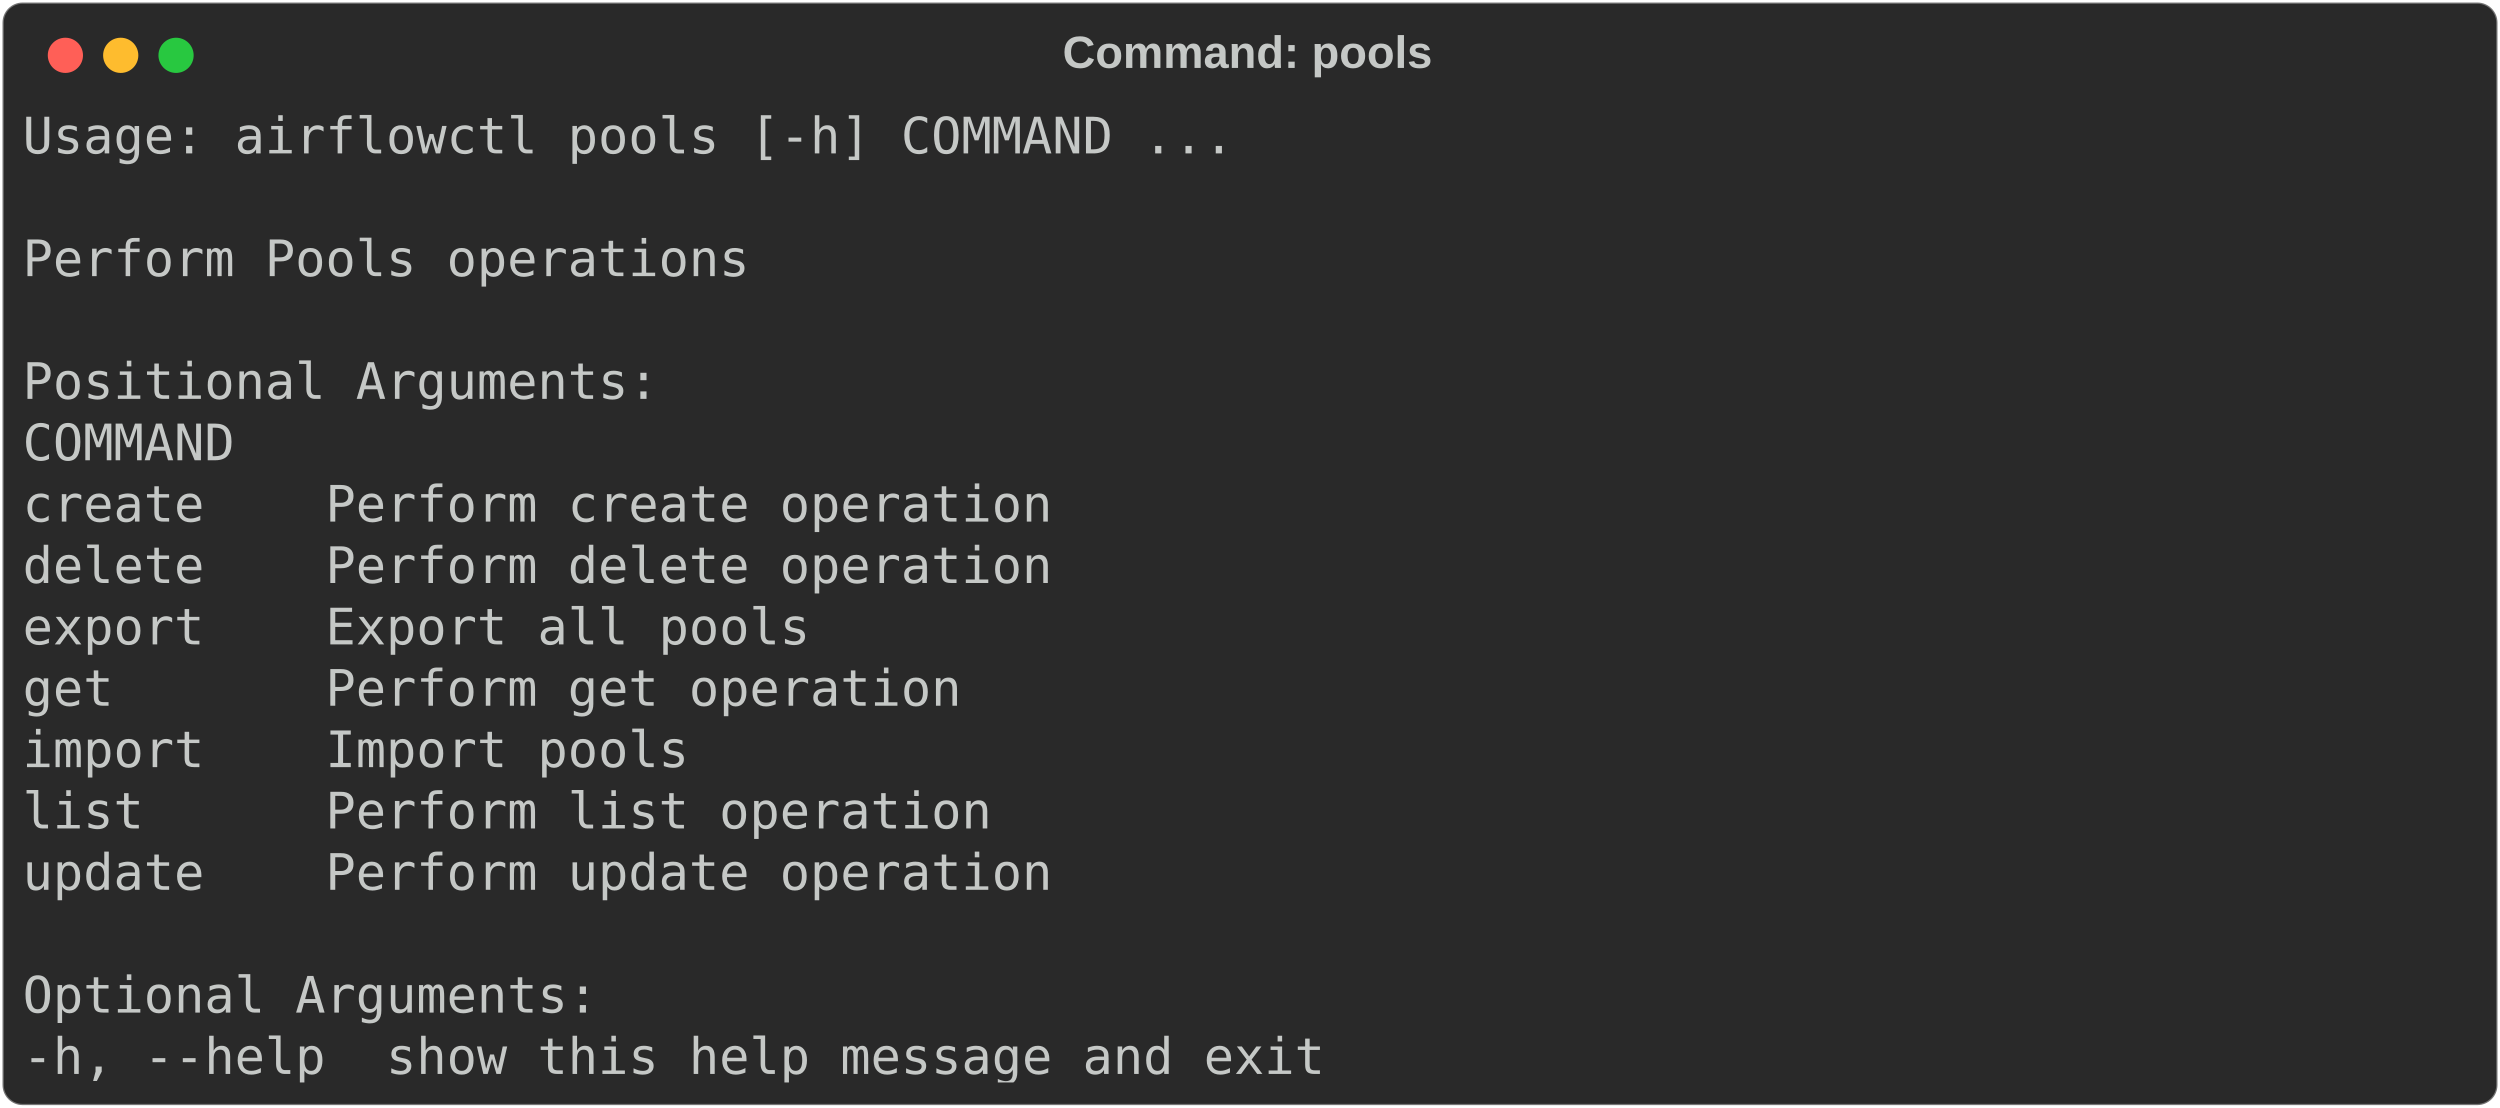
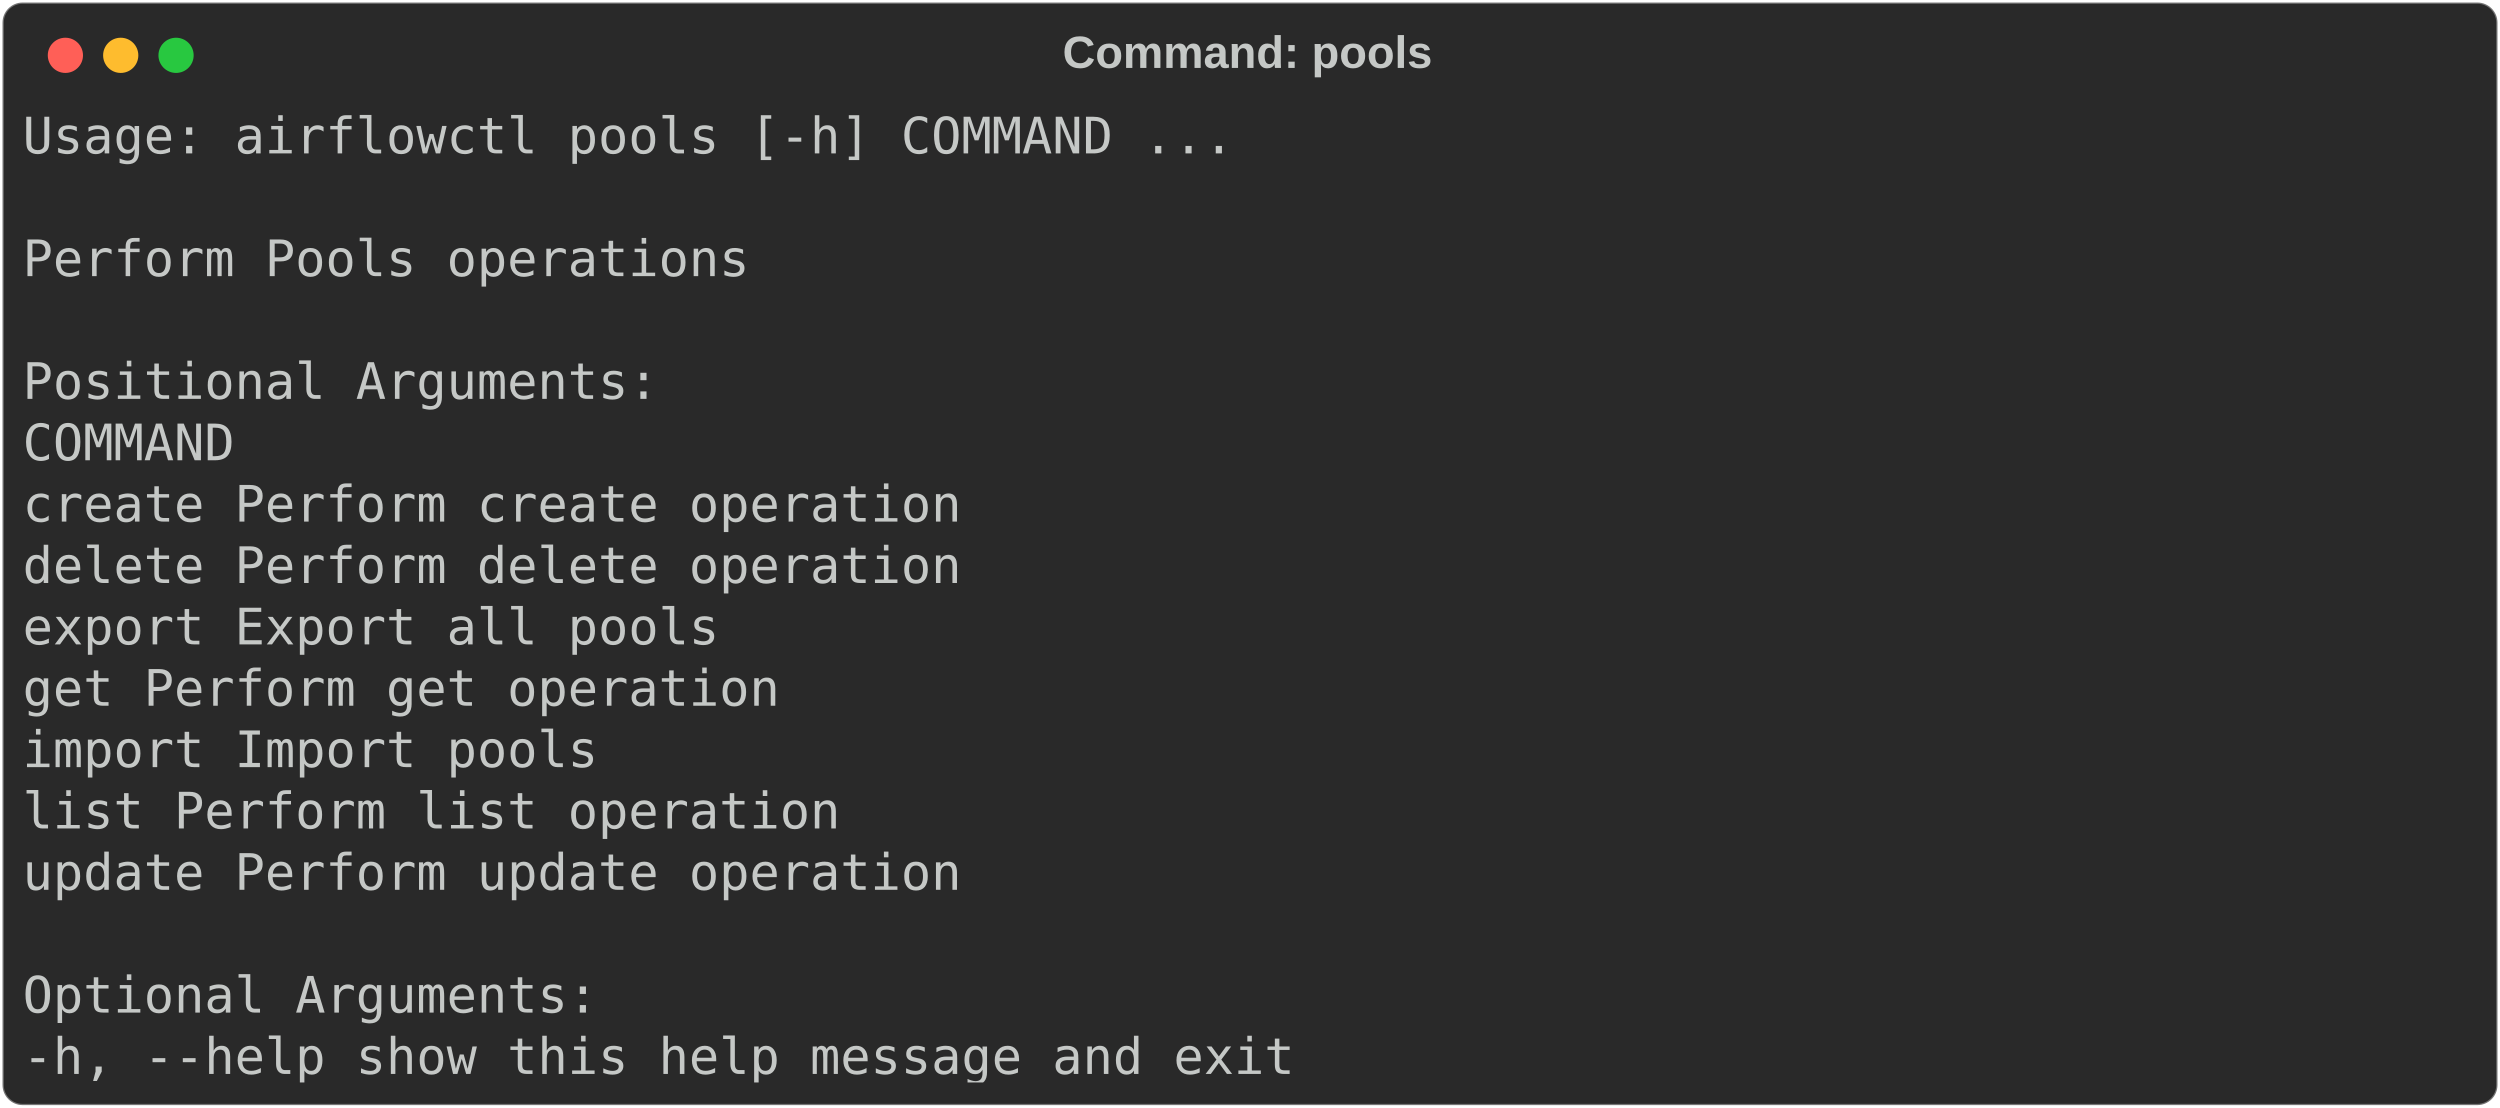
<svg xmlns="http://www.w3.org/2000/svg" class="rich-terminal" viewBox="0 0 994 440.4">
-   <style>
- 
-     @font-face {
-         font-family: "Fira Code";
-         src: local("FiraCode-Regular"),
-                 url("https://cdnjs.cloudflare.com/ajax/libs/firacode/6.2.0/woff2/FiraCode-Regular.woff2") format("woff2"),
-                 url("https://cdnjs.cloudflare.com/ajax/libs/firacode/6.2.0/woff/FiraCode-Regular.woff") format("woff");
-         font-style: normal;
-         font-weight: 400;
-     }
-     @font-face {
-         font-family: "Fira Code";
-         src: local("FiraCode-Bold"),
-                 url("https://cdnjs.cloudflare.com/ajax/libs/firacode/6.2.0/woff2/FiraCode-Bold.woff2") format("woff2"),
-                 url("https://cdnjs.cloudflare.com/ajax/libs/firacode/6.2.0/woff/FiraCode-Bold.woff") format("woff");
-         font-style: bold;
-         font-weight: 700;
-     }
- 
-     .terminal-3461610554-matrix {
-         font-family: Fira Code, monospace;
-         font-size: 20px;
-         line-height: 24.4px;
-         font-variant-east-asian: full-width;
-     }
- 
-     .terminal-3461610554-title {
-         font-size: 18px;
-         font-weight: bold;
-         font-family: arial;
-     }
- 
-     .terminal-3461610554-r1 { fill: #c5c8c6 }
-     </style>
+   <style>@font-face{font-family:"Fira Code";src:local("FiraCode-Regular"),url(https://cdnjs.cloudflare.com/ajax/libs/firacode/6.2.0/woff2/FiraCode-Regular.woff2) format("woff2"),url(https://cdnjs.cloudflare.com/ajax/libs/firacode/6.2.0/woff/FiraCode-Regular.woff) format("woff");font-style:normal;font-weight:400}@font-face{font-family:"Fira Code";src:local("FiraCode-Bold"),url(https://cdnjs.cloudflare.com/ajax/libs/firacode/6.2.0/woff2/FiraCode-Bold.woff2) format("woff2"),url(https://cdnjs.cloudflare.com/ajax/libs/firacode/6.2.0/woff/FiraCode-Bold.woff) format("woff");font-style:bold;font-weight:700}.terminal-3461610554-matrix{font-family:Fira Code,monospace;font-size:20px;line-height:24.4px;font-variant-east-asian:full-width}.terminal-3461610554-title{font-size:18px;font-weight:700;font-family:arial}.terminal-3461610554-r1{fill:#c5c8c6}</style>
  <defs>
    <clipPath id="terminal-3461610554-clip-terminal">
-       <rect x="0" y="0" width="975.0" height="389.4" />
+       <rect width="975" height="389.4" x="0" y="0" />
    </clipPath>
    <clipPath id="terminal-3461610554-line-0">
-       <rect x="0" y="1.5" width="976" height="24.65" />
+       <rect width="976" height="24.65" x="0" y="1.5" />
    </clipPath>
    <clipPath id="terminal-3461610554-line-1">
-       <rect x="0" y="25.9" width="976" height="24.65" />
+       <rect width="976" height="24.65" x="0" y="25.9" />
    </clipPath>
    <clipPath id="terminal-3461610554-line-2">
-       <rect x="0" y="50.3" width="976" height="24.65" />
+       <rect width="976" height="24.65" x="0" y="50.3" />
    </clipPath>
    <clipPath id="terminal-3461610554-line-3">
-       <rect x="0" y="74.7" width="976" height="24.65" />
+       <rect width="976" height="24.65" x="0" y="74.7" />
    </clipPath>
    <clipPath id="terminal-3461610554-line-4">
-       <rect x="0" y="99.1" width="976" height="24.65" />
+       <rect width="976" height="24.65" x="0" y="99.1" />
    </clipPath>
    <clipPath id="terminal-3461610554-line-5">
-       <rect x="0" y="123.5" width="976" height="24.65" />
+       <rect width="976" height="24.65" x="0" y="123.5" />
    </clipPath>
    <clipPath id="terminal-3461610554-line-6">
-       <rect x="0" y="147.9" width="976" height="24.65" />
+       <rect width="976" height="24.65" x="0" y="147.9" />
    </clipPath>
    <clipPath id="terminal-3461610554-line-7">
-       <rect x="0" y="172.3" width="976" height="24.65" />
+       <rect width="976" height="24.65" x="0" y="172.3" />
    </clipPath>
    <clipPath id="terminal-3461610554-line-8">
-       <rect x="0" y="196.7" width="976" height="24.65" />
+       <rect width="976" height="24.65" x="0" y="196.7" />
    </clipPath>
    <clipPath id="terminal-3461610554-line-9">
-       <rect x="0" y="221.1" width="976" height="24.65" />
+       <rect width="976" height="24.65" x="0" y="221.1" />
    </clipPath>
    <clipPath id="terminal-3461610554-line-10">
-       <rect x="0" y="245.5" width="976" height="24.65" />
+       <rect width="976" height="24.65" x="0" y="245.5" />
    </clipPath>
    <clipPath id="terminal-3461610554-line-11">
-       <rect x="0" y="269.9" width="976" height="24.65" />
+       <rect width="976" height="24.65" x="0" y="269.9" />
    </clipPath>
    <clipPath id="terminal-3461610554-line-12">
-       <rect x="0" y="294.3" width="976" height="24.65" />
+       <rect width="976" height="24.65" x="0" y="294.3" />
    </clipPath>
    <clipPath id="terminal-3461610554-line-13">
-       <rect x="0" y="318.7" width="976" height="24.65" />
+       <rect width="976" height="24.65" x="0" y="318.7" />
    </clipPath>
    <clipPath id="terminal-3461610554-line-14">
-       <rect x="0" y="343.1" width="976" height="24.65" />
+       <rect width="976" height="24.65" x="0" y="343.1" />
    </clipPath>
  </defs>
-   <rect fill="#292929" stroke="rgba(255,255,255,0.35)" stroke-width="1" x="1" y="1" width="992" height="438.4" rx="8" />
-   <text class="terminal-3461610554-title" fill="#c5c8c6" text-anchor="middle" x="496" y="27">Command: pools</text>
+   <rect width="992" height="438.4" x="1" y="1" fill="#292929" stroke="rgba(255,255,255,0.35)" stroke-width="1" rx="8" />
+   <text x="496" y="27" fill="#c5c8c6" class="terminal-3461610554-title" text-anchor="middle">Command: pools</text>
  <g transform="translate(26,22)">
    <circle cx="0" cy="0" r="7" fill="#ff5f57" />
    <circle cx="22" cy="0" r="7" fill="#febc2e" />
    <circle cx="44" cy="0" r="7" fill="#28c840" />
  </g>
-   <g transform="translate(9, 41)" clip-path="url(#terminal-3461610554-clip-terminal)">
+   <g clip-path="url(#terminal-3461610554-clip-terminal)" transform="translate(9, 41)">
    <g class="terminal-3461610554-matrix">
-       <text class="terminal-3461610554-r1" x="0" y="20" textLength="488" clip-path="url(#terminal-3461610554-line-0)">Usage: airflowctl pools [-h] COMMAND ...</text>
-       <text class="terminal-3461610554-r1" x="976" y="20" textLength="12.2" clip-path="url(#terminal-3461610554-line-0)">
- </text>
-       <text class="terminal-3461610554-r1" x="976" y="44.4" textLength="12.2" clip-path="url(#terminal-3461610554-line-1)">
- </text>
-       <text class="terminal-3461610554-r1" x="0" y="68.8" textLength="292.8" clip-path="url(#terminal-3461610554-line-2)">Perform Pools operations</text>
-       <text class="terminal-3461610554-r1" x="976" y="68.8" textLength="12.2" clip-path="url(#terminal-3461610554-line-2)">
- </text>
-       <text class="terminal-3461610554-r1" x="976" y="93.2" textLength="12.2" clip-path="url(#terminal-3461610554-line-3)">
- </text>
-       <text class="terminal-3461610554-r1" x="0" y="117.6" textLength="256.2" clip-path="url(#terminal-3461610554-line-4)">Positional Arguments:</text>
-       <text class="terminal-3461610554-r1" x="976" y="117.6" textLength="12.2" clip-path="url(#terminal-3461610554-line-4)">
- </text>
-       <text class="terminal-3461610554-r1" x="0" y="142" textLength="109.8" clip-path="url(#terminal-3461610554-line-5)">  COMMAND</text>
-       <text class="terminal-3461610554-r1" x="976" y="142" textLength="12.2" clip-path="url(#terminal-3461610554-line-5)">
- </text>
-       <text class="terminal-3461610554-r1" x="0" y="166.4" textLength="463.6" clip-path="url(#terminal-3461610554-line-6)">    create    Perform create operation</text>
-       <text class="terminal-3461610554-r1" x="976" y="166.4" textLength="12.2" clip-path="url(#terminal-3461610554-line-6)">
- </text>
-       <text class="terminal-3461610554-r1" x="0" y="190.8" textLength="463.6" clip-path="url(#terminal-3461610554-line-7)">    delete    Perform delete operation</text>
-       <text class="terminal-3461610554-r1" x="976" y="190.8" textLength="12.2" clip-path="url(#terminal-3461610554-line-7)">
- </text>
-       <text class="terminal-3461610554-r1" x="0" y="215.2" textLength="366" clip-path="url(#terminal-3461610554-line-8)">    export    Export all pools</text>
-       <text class="terminal-3461610554-r1" x="976" y="215.2" textLength="12.2" clip-path="url(#terminal-3461610554-line-8)">
- </text>
-       <text class="terminal-3461610554-r1" x="0" y="239.6" textLength="427" clip-path="url(#terminal-3461610554-line-9)">    get       Perform get operation</text>
-       <text class="terminal-3461610554-r1" x="976" y="239.6" textLength="12.2" clip-path="url(#terminal-3461610554-line-9)">
- </text>
-       <text class="terminal-3461610554-r1" x="0" y="264" textLength="317.2" clip-path="url(#terminal-3461610554-line-10)">    import    Import pools</text>
-       <text class="terminal-3461610554-r1" x="976" y="264" textLength="12.2" clip-path="url(#terminal-3461610554-line-10)">
- </text>
-       <text class="terminal-3461610554-r1" x="0" y="288.4" textLength="439.2" clip-path="url(#terminal-3461610554-line-11)">    list      Perform list operation</text>
-       <text class="terminal-3461610554-r1" x="976" y="288.4" textLength="12.2" clip-path="url(#terminal-3461610554-line-11)">
- </text>
-       <text class="terminal-3461610554-r1" x="0" y="312.8" textLength="463.6" clip-path="url(#terminal-3461610554-line-12)">    update    Perform update operation</text>
-       <text class="terminal-3461610554-r1" x="976" y="312.8" textLength="12.2" clip-path="url(#terminal-3461610554-line-12)">
- </text>
-       <text class="terminal-3461610554-r1" x="976" y="337.2" textLength="12.2" clip-path="url(#terminal-3461610554-line-13)">
- </text>
-       <text class="terminal-3461610554-r1" x="0" y="361.6" textLength="231.8" clip-path="url(#terminal-3461610554-line-14)">Optional Arguments:</text>
-       <text class="terminal-3461610554-r1" x="976" y="361.6" textLength="12.2" clip-path="url(#terminal-3461610554-line-14)">
- </text>
-       <text class="terminal-3461610554-r1" x="0" y="386" textLength="549" clip-path="url(#terminal-3461610554-line-15)">  -h, --help  show this help message and exit</text>
-       <text class="terminal-3461610554-r1" x="976" y="386" textLength="12.2" clip-path="url(#terminal-3461610554-line-15)">
- </text>
+       <text x="0" y="20" class="terminal-3461610554-r1" clip-path="url(#terminal-3461610554-line-0)" textLength="488">Usage: airflowctl pools [-h] COMMAND ...</text>
+       <text x="0" y="68.8" class="terminal-3461610554-r1" clip-path="url(#terminal-3461610554-line-2)" textLength="292.8">Perform Pools operations</text>
+       <text x="0" y="117.6" class="terminal-3461610554-r1" clip-path="url(#terminal-3461610554-line-4)" textLength="256.2">Positional Arguments:</text>
+       <text x="0" y="142" class="terminal-3461610554-r1" clip-path="url(#terminal-3461610554-line-5)" textLength="109.8">COMMAND</text>
+       <text x="0" y="166.4" class="terminal-3461610554-r1" clip-path="url(#terminal-3461610554-line-6)" textLength="463.6">create Perform create operation</text>
+       <text x="0" y="190.8" class="terminal-3461610554-r1" clip-path="url(#terminal-3461610554-line-7)" textLength="463.6">delete Perform delete operation</text>
+       <text x="0" y="215.2" class="terminal-3461610554-r1" clip-path="url(#terminal-3461610554-line-8)" textLength="366">export Export all pools</text>
+       <text x="0" y="239.6" class="terminal-3461610554-r1" clip-path="url(#terminal-3461610554-line-9)" textLength="427">get Perform get operation</text>
+       <text x="0" y="264" class="terminal-3461610554-r1" clip-path="url(#terminal-3461610554-line-10)" textLength="317.2">import Import pools</text>
+       <text x="0" y="288.4" class="terminal-3461610554-r1" clip-path="url(#terminal-3461610554-line-11)" textLength="439.2">list Perform list operation</text>
+       <text x="0" y="312.8" class="terminal-3461610554-r1" clip-path="url(#terminal-3461610554-line-12)" textLength="463.6">update Perform update operation</text>
+       <text x="0" y="361.6" class="terminal-3461610554-r1" clip-path="url(#terminal-3461610554-line-14)" textLength="231.8">Optional Arguments:</text>
+       <text x="0" y="386" class="terminal-3461610554-r1" clip-path="url(#terminal-3461610554-line-15)" textLength="549">-h, --help show this help message and exit</text>
    </g>
  </g>
</svg>
